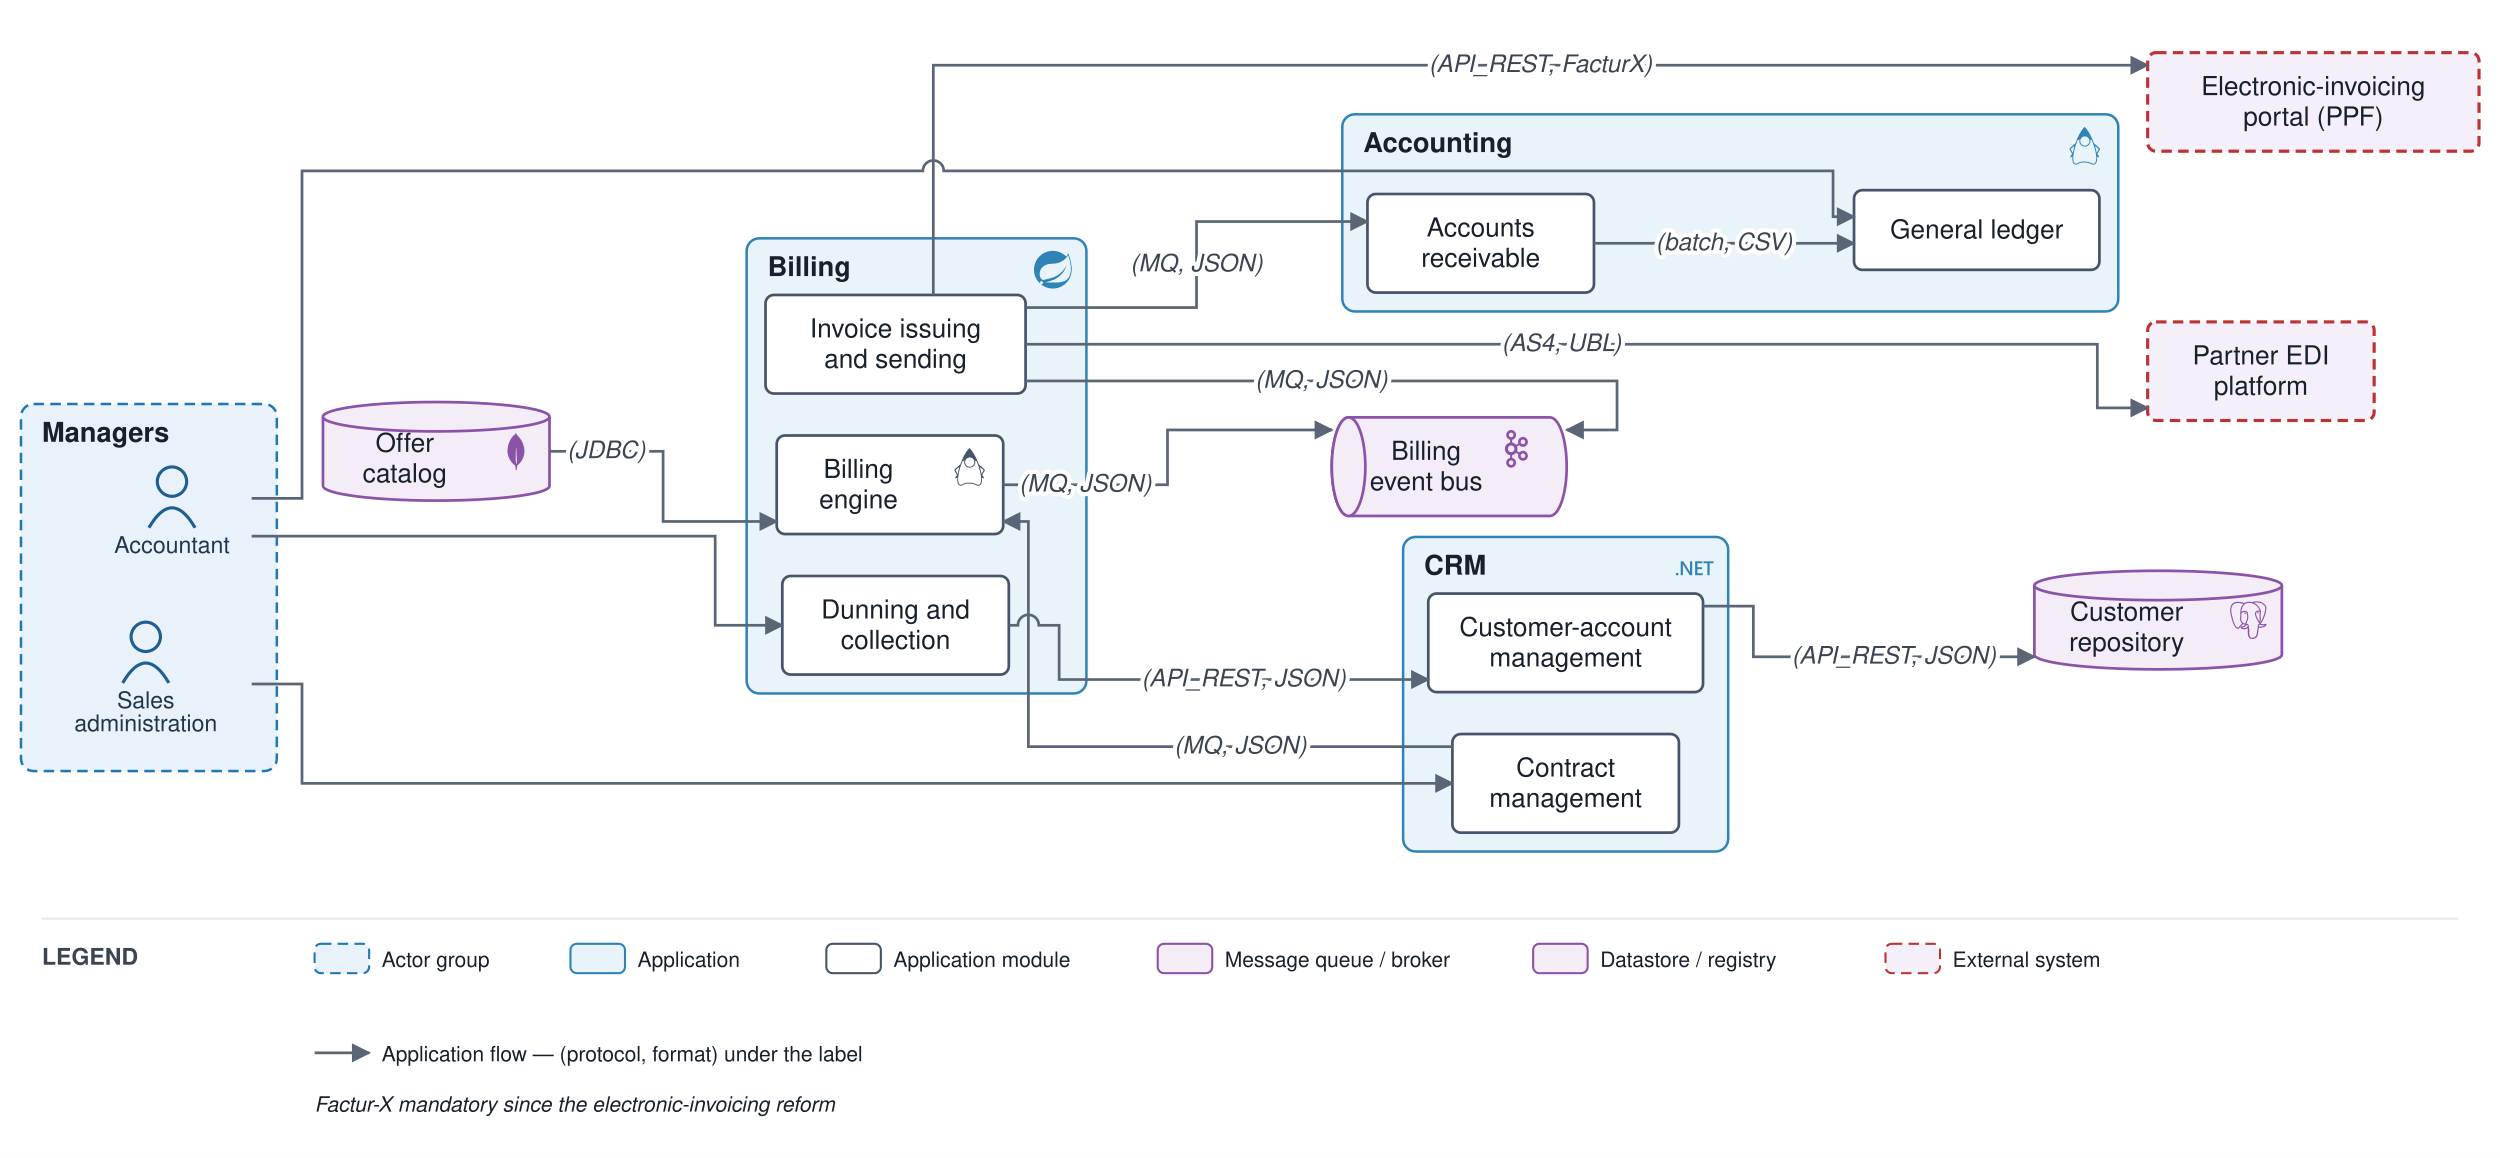
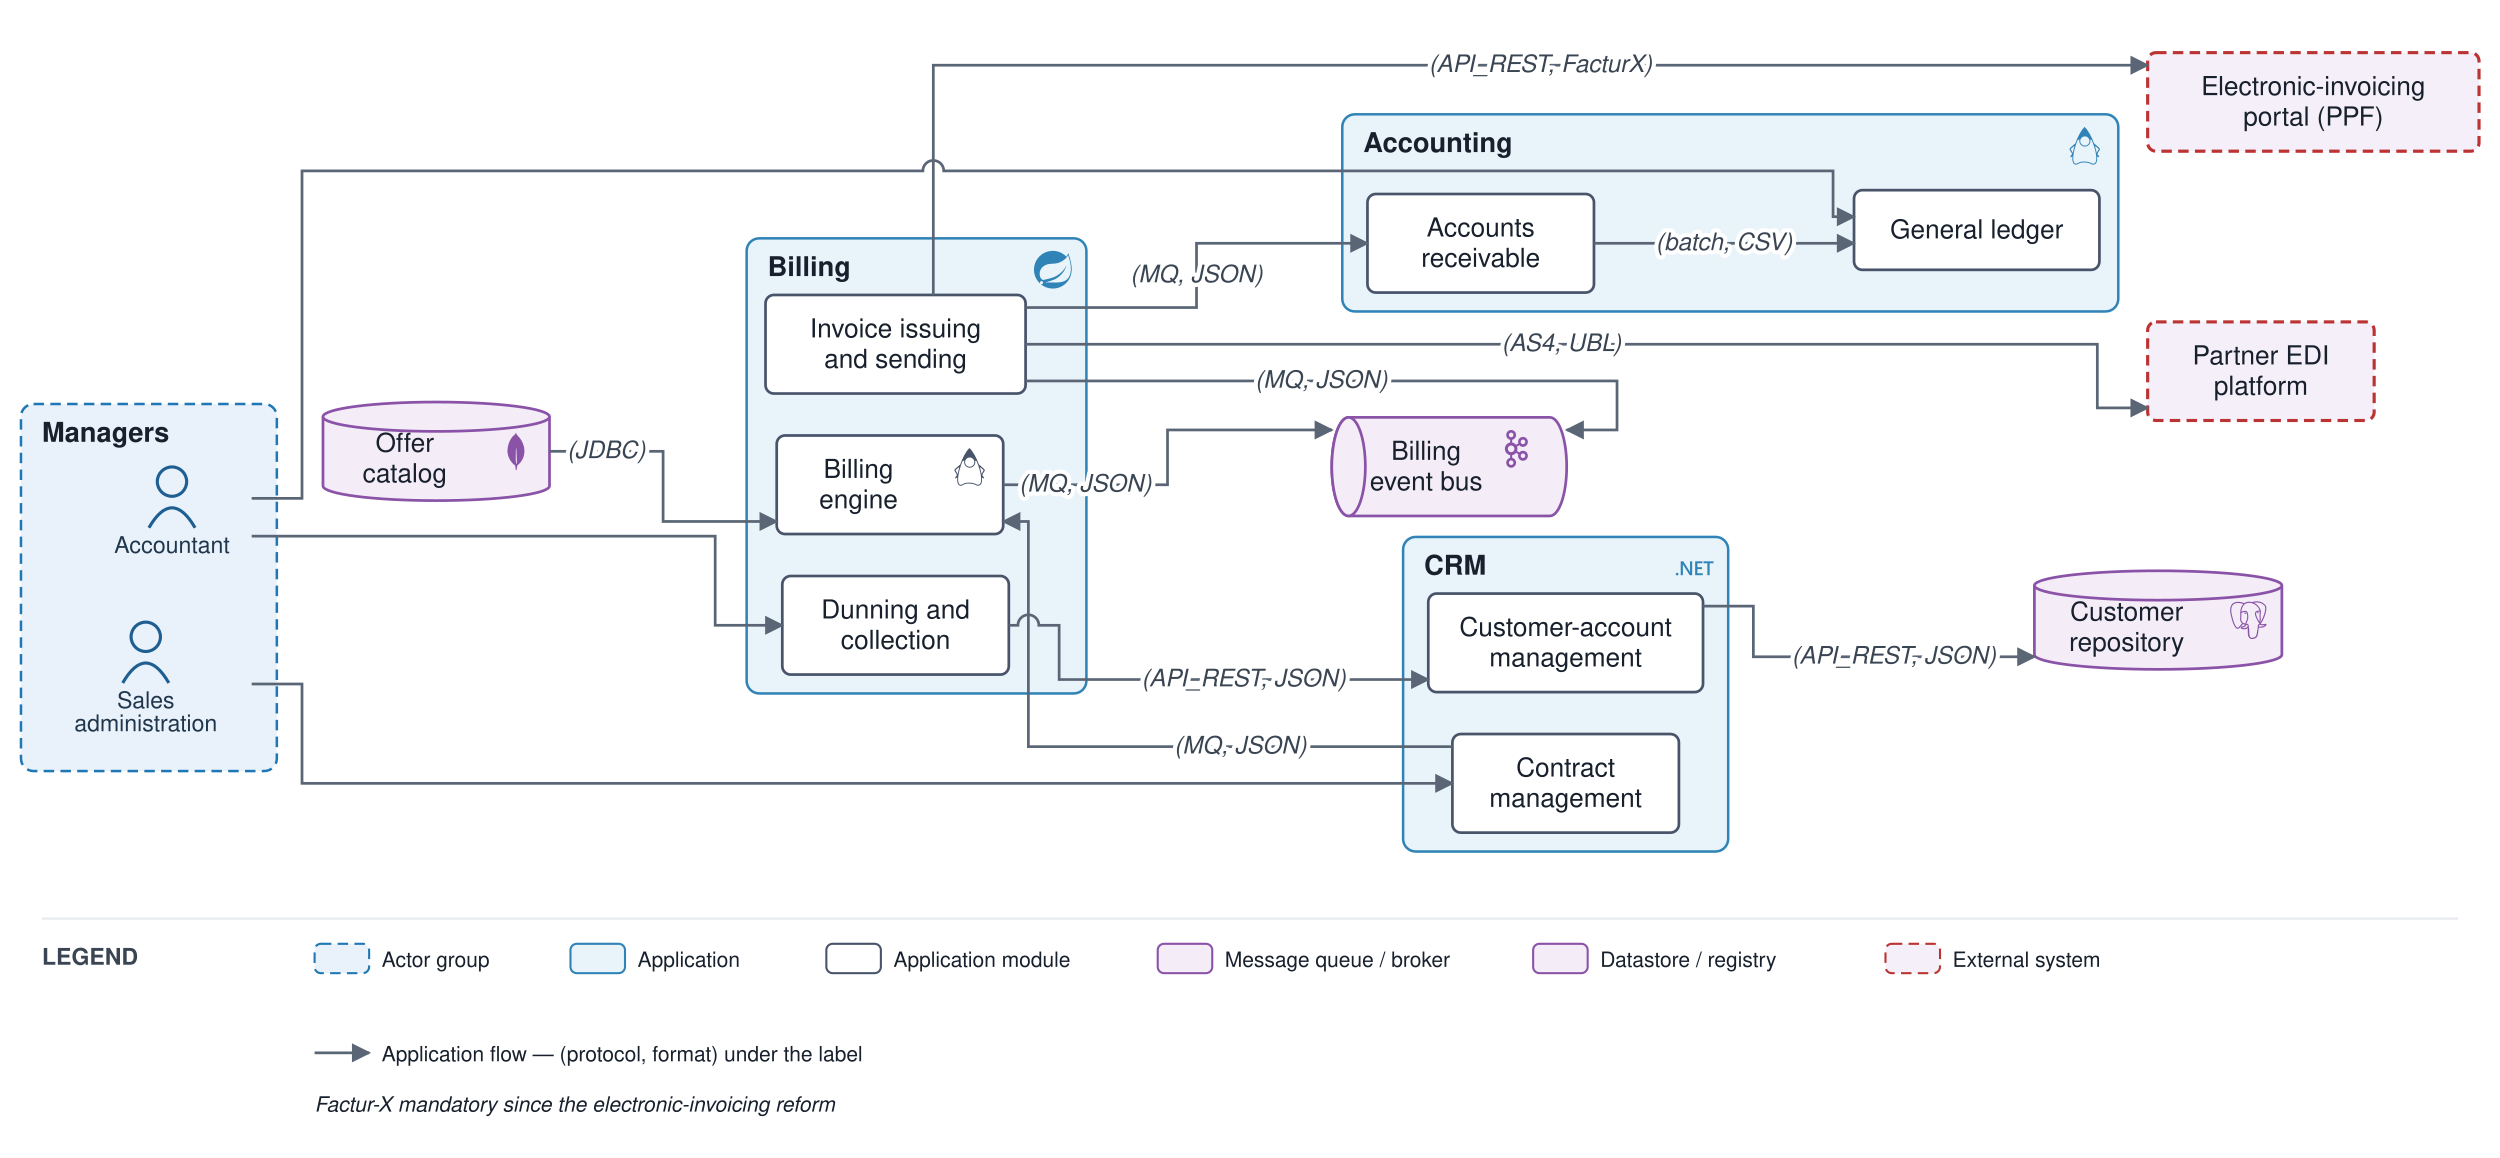
<svg xmlns="http://www.w3.org/2000/svg" viewBox="0 0 1192 552" font-family="Helvetica,Arial,sans-serif">
  <defs>
    <marker id="arr" viewBox="0 0 10 10" refX="9" refY="5" markerWidth="7" markerHeight="7" orient="auto-start-reverse">
      <path d="M0,0 L10,5 L0,10 z" fill="#5a6675" />
    </marker>
  </defs>
  <rect width="1192" height="552" fill="#ffffff" />
  <rect x="10" y="192.635" width="122" height="175" rx="6" fill="#e9f2fb" stroke="#1f77b4" stroke-width="1.2" stroke-dasharray="5 3" />
  <text x="20" y="210.635" font-size="13" font-weight="bold" fill="#17202c">Managers</text>
  <rect x="669" y="256" width="155" height="150" rx="6" fill="#e9f3fa" stroke="#2f83b6" stroke-width="1.2" />
  <text x="679" y="274" font-size="13" font-weight="bold" fill="#17202c">CRM</text>
  <g transform="translate(799 262) scale(0.75)" fill="#2f83b6">
    <path d="M24 8.77h-2.468v7.565h-1.425V8.77h-2.462V7.53H24zm-6.852 7.565h-4.821V7.53h4.63v1.24h-3.205v2.494h2.953v1.234h-2.953v2.604h3.396zm-6.708 0H8.882L4.78 9.863a2.896 2.896 0 0 1-.258-.51h-.036c.032.189.048.592.048 1.21v5.772H3.157V7.53h1.659l3.965 6.32c.167.261.275.442.323.54h.024c-.04-.233-.06-.629-.06-1.185V7.529h1.372zm-8.703-.693a.868.829 0 0 1-.869.829.868.829 0 0 1-.868-.83.868.829 0 0 1 .868-.828.868.829 0 0 1 .869.829Z" />
  </g>
  <rect x="356" y="113.636" width="162" height="217" rx="6" fill="#e9f3fa" stroke="#2f83b6" stroke-width="1.2" />
  <text x="366" y="131.636" font-size="13" font-weight="bold" fill="#17202c">Billing</text>
  <g transform="translate(493 119.6) scale(0.75)" fill="#2f83b6">
    <path d="M21.854 1.416a10.45 10.45 0 0 1-1.284 2.247A11.967 11.967 0 1 0 3.852 20.776l.445.395a11.954 11.954 0 0 0 19.632-8.297c.346-3.013-.568-6.865-2.074-11.458zM5.58 20.875a1.017 1.017 0 1 1-.148-1.432 1.04 1.04 0 0 1 .148 1.432zm16.199-3.581c-2.938 3.926-9.26 2.593-13.285 2.79 0 0-.716.049-1.432.148 0 0 .272-.123.617-.247 2.84-.988 4.173-1.185 5.902-2.074 3.235-1.655 6.47-5.284 7.112-9.038-1.235 3.605-4.988 6.717-8.396 7.976-2.346.864-6.569 1.704-6.569 1.704l-.173-.099c-2.865-1.408-2.963-7.63 2.272-9.631 2.297-.889 4.47-.395 6.964-.988 2.642-.617 5.704-2.593 6.939-5.186 1.383 4.173 3.062 10.643.049 14.643z" />
  </g>
  <rect x="640" y="54.5" width="370" height="94" rx="6" fill="#e9f3fa" stroke="#2f83b6" stroke-width="1.2" />
  <text x="650" y="72.5" font-size="13" font-weight="bold" fill="#17202c">Accounting</text>
  <g transform="translate(985 60.5) scale(0.75)" fill="#2f83b6">
    <path d="M11.915 0 11.7.215C9.515 2.4 7.47 6.39 6.046 10.483c-1.064 1.024-3.633 2.81-3.711 3.551-.093.87 1.746 2.611 1.55 3.235-.198.625-1.304 1.408-1.014 1.939.1.188.823.011 1.277-.491a13.389 13.389 0 0 0-.017 2.14c.076.906.27 1.668.643 2.232.372.563.956.911 1.667.911.397 0 .727-.114 1.024-.264.298-.149.571-.33.91-.5.68-.34 1.634-.666 3.53-.604 1.903.062 2.872.39 3.559.704.687.314 1.15.664 1.925.664.767 0 1.395-.336 1.807-.9.412-.563.631-1.33.72-2.24.06-.623.055-1.32 0-2.066.454.45 1.117.604 1.213.424.29-.53-.816-1.314-1.013-1.937-.198-.624 1.642-2.366 1.549-3.236-.08-.748-2.707-2.568-3.748-3.586C16.428 6.374 14.308 2.394 12.13.215zm.175 6.038a2.95 2.95 0 0 1 2.943 2.942 2.95 2.95 0 0 1-2.943 2.943A2.95 2.95 0 0 1 9.148 8.98a2.95 2.95 0 0 1 2.942-2.942zM8.685 7.983a3.515 3.515 0 0 0-.145.997c0 1.951 1.6 3.55 3.55 3.55 1.95 0 3.55-1.598 3.55-3.55 0-.329-.046-.648-.132-.951.334.095.64.208.915.336a42.699 42.699 0 0 1 2.042 5.829c.678 2.545 1.01 4.92.846 6.607-.082.844-.29 1.51-.606 1.94-.315.431-.713.651-1.315.651-.593 0-.932-.27-1.673-.61-.741-.338-1.825-.694-3.792-.758-1.974-.064-3.073.293-3.821.669-.375.188-.659.373-.911.5s-.466.2-.752.2c-.53 0-.876-.209-1.16-.64-.285-.43-.474-1.101-.545-1.948-.141-1.693.176-4.069.823-6.614a43.155 43.155 0 0 1 1.934-5.783c.348-.167.749-.31 1.192-.425zm-3.382 4.362a.216.216 0 0 1 .13.031c-.166.56-.323 1.116-.463 1.665a33.849 33.849 0 0 0-.547 2.555 3.9 3.9 0 0 0-.2-.39c-.58-1.012-.914-1.642-1.16-2.08.315-.24 1.679-1.755 2.24-1.781zm13.394.01c.562.027 1.926 1.543 2.24 1.783-.246.438-.58 1.068-1.16 2.08a4.428 4.428 0 0 0-.163.309 32.354 32.354 0 0 0-.562-2.49 40.579 40.579 0 0 0-.482-1.652.216.216 0 0 1 .127-.03z" />
  </g>
  <circle cx="82" cy="229.635" r="7" fill="none" stroke="#1f5e91" stroke-width="1.5" />
  <path d="M 71 251.635 q 11 -19 22 0" fill="none" stroke="#1f5e91" stroke-width="1.5" />
  <text x="82" y="263.635" font-size="11" text-anchor="middle" fill="#20364c">Accountant</text>
  <circle cx="69.5" cy="303.635" r="7" fill="none" stroke="#1f5e91" stroke-width="1.5" />
  <path d="M 58.5 325.635 q 11 -19 22 0" fill="none" stroke="#1f5e91" stroke-width="1.5" />
  <text x="69.5" y="337.635" font-size="11" text-anchor="middle" fill="#20364c">Sales</text>
  <text x="69.5" y="348.635" font-size="11" text-anchor="middle" fill="#20364c">administration</text>
  <rect x="681" y="283" width="131" height="47" rx="4" fill="#ffffff" stroke="#48546a" stroke-width="1.3" />
  <text x="746.5" y="303.25" font-size="12.5" text-anchor="middle" fill="#17202c">Customer-account</text>
  <text x="746.5" y="317.75" font-size="12.5" text-anchor="middle" fill="#17202c">management</text>
  <rect x="692.5" y="350" width="108" height="47" rx="4" fill="#ffffff" stroke="#48546a" stroke-width="1.3" />
  <text x="746.5" y="370.25" font-size="12.5" text-anchor="middle" fill="#17202c">Contract</text>
  <text x="746.5" y="384.75" font-size="12.5" text-anchor="middle" fill="#17202c">management</text>
  <rect x="370.333" y="207.636" width="108" height="47" rx="4" fill="#ffffff" stroke="#48546a" stroke-width="1.3" />
  <g transform="translate(453.3 213.6) scale(0.75)" fill="#48546a">
    <path d="M11.915 0 11.7.215C9.515 2.4 7.47 6.39 6.046 10.483c-1.064 1.024-3.633 2.81-3.711 3.551-.093.87 1.746 2.611 1.55 3.235-.198.625-1.304 1.408-1.014 1.939.1.188.823.011 1.277-.491a13.389 13.389 0 0 0-.017 2.14c.076.906.27 1.668.643 2.232.372.563.956.911 1.667.911.397 0 .727-.114 1.024-.264.298-.149.571-.33.91-.5.68-.34 1.634-.666 3.53-.604 1.903.062 2.872.39 3.559.704.687.314 1.15.664 1.925.664.767 0 1.395-.336 1.807-.9.412-.563.631-1.33.72-2.24.06-.623.055-1.32 0-2.066.454.45 1.117.604 1.213.424.29-.53-.816-1.314-1.013-1.937-.198-.624 1.642-2.366 1.549-3.236-.08-.748-2.707-2.568-3.748-3.586C16.428 6.374 14.308 2.394 12.13.215zm.175 6.038a2.95 2.95 0 0 1 2.943 2.942 2.95 2.95 0 0 1-2.943 2.943A2.95 2.95 0 0 1 9.148 8.98a2.95 2.95 0 0 1 2.942-2.942zM8.685 7.983a3.515 3.515 0 0 0-.145.997c0 1.951 1.6 3.55 3.55 3.55 1.95 0 3.55-1.598 3.55-3.55 0-.329-.046-.648-.132-.951.334.095.64.208.915.336a42.699 42.699 0 0 1 2.042 5.829c.678 2.545 1.01 4.92.846 6.607-.082.844-.29 1.51-.606 1.94-.315.431-.713.651-1.315.651-.593 0-.932-.27-1.673-.61-.741-.338-1.825-.694-3.792-.758-1.974-.064-3.073.293-3.821.669-.375.188-.659.373-.911.5s-.466.2-.752.2c-.53 0-.876-.209-1.16-.64-.285-.43-.474-1.101-.545-1.948-.141-1.693.176-4.069.823-6.614a43.155 43.155 0 0 1 1.934-5.783c.348-.167.749-.31 1.192-.425zm-3.382 4.362a.216.216 0 0 1 .13.031c-.166.56-.323 1.116-.463 1.665a33.849 33.849 0 0 0-.547 2.555 3.9 3.9 0 0 0-.2-.39c-.58-1.012-.914-1.642-1.16-2.08.315-.24 1.679-1.755 2.24-1.781zm13.394.01c.562.027 1.926 1.543 2.24 1.783-.246.438-.58 1.068-1.16 2.08a4.428 4.428 0 0 0-.163.309 32.354 32.354 0 0 0-.562-2.49 40.579 40.579 0 0 0-.482-1.652.216.216 0 0 1 .127-.03z" />
  </g>
  <text x="409.333" y="227.886" font-size="12.5" text-anchor="middle" fill="#17202c">Billing</text>
  <text x="409.333" y="242.386" font-size="12.5" text-anchor="middle" fill="#17202c">engine</text>
  <rect x="365" y="140.636" width="124" height="47" rx="4" fill="#ffffff" stroke="#48546a" stroke-width="1.3" />
  <text x="427" y="160.886" font-size="12.5" text-anchor="middle" fill="#17202c">Invoice issuing</text>
  <text x="427" y="175.386" font-size="12.5" text-anchor="middle" fill="#17202c">and sending</text>
  <rect x="373" y="274.636" width="108" height="47" rx="4" fill="#ffffff" stroke="#48546a" stroke-width="1.3" />
  <text x="427" y="294.886" font-size="12.5" text-anchor="middle" fill="#17202c">Dunning and</text>
  <text x="427" y="309.386" font-size="12.5" text-anchor="middle" fill="#17202c">collection</text>
  <rect x="884" y="90.667" width="117" height="38" rx="4" fill="#ffffff" stroke="#48546a" stroke-width="1.3" />
  <text x="942.5" y="113.667" font-size="12.5" text-anchor="middle" fill="#17202c">General ledger</text>
  <rect x="652" y="92.5" width="108" height="47" rx="4" fill="#ffffff" stroke="#48546a" stroke-width="1.3" />
  <text x="706" y="112.75" font-size="12.5" text-anchor="middle" fill="#17202c">Accounts</text>
  <text x="706" y="127.25" font-size="12.5" text-anchor="middle" fill="#17202c">receivable</text>
  <path d="M 643 199 h 96 a 8 23.5 0 0 1 0 47 h -96 a 8 23.5 0 0 1 0 -47" fill="#f4edf8" stroke="#8a53a8" stroke-width="1.3" />
  <ellipse cx="643" cy="222.5" rx="8" ry="23.5" fill="#f4edf8" stroke="#8a53a8" stroke-width="1.3" />
  <g transform="translate(714 205) scale(0.75)" fill="#8a53a8">
    <path d="M9.71 2.136a1.43 1.43 0 0 0-2.047 0h-.007a1.48 1.48 0 0 0-.421 1.042c0 .41.161.777.422 1.039l.007.007c.257.264.616.426 1.019.426.404 0 .766-.162 1.027-.426l.003-.007c.261-.262.421-.629.421-1.039 0-.408-.159-.777-.421-1.042H9.71zM8.683 22.295c.404 0 .766-.167 1.027-.429l.003-.008c.261-.261.421-.631.421-1.036 0-.41-.159-.778-.421-1.044H9.71a1.42 1.42 0 0 0-1.027-.432 1.4 1.4 0 0 0-1.02.432h-.007c-.26.266-.422.634-.422 1.044 0 .406.161.775.422 1.036l.007.008c.258.262.617.429 1.02.429zm7.89-4.462c.359-.096.683-.33.882-.684l.027-.052a1.47 1.47 0 0 0 .114-1.067 1.454 1.454 0 0 0-.675-.896l-.021-.014a1.425 1.425 0 0 0-1.078-.132c-.36.091-.684.335-.881.686-.2.349-.241.75-.146 1.119.099.363.33.691.675.896h.002c.346.203.737.239 1.101.144zm-6.405-7.342a2.083 2.083 0 0 0-1.485-.627c-.58 0-1.103.242-1.482.627-.378.385-.612.916-.612 1.507s.233 1.124.612 1.514a2.08 2.08 0 0 0 2.967 0c.379-.39.612-.923.612-1.514s-.233-1.122-.612-1.507zm-.835-2.51c.843.141 1.6.552 2.178 1.144h.004c.092.093.182.196.265.299l1.446-.851a3.176 3.176 0 0 1-.047-1.808 3.149 3.149 0 0 1 1.456-1.926l.025-.016a3.062 3.062 0 0 1 2.345-.306c.77.21 1.465.721 1.898 1.482v.002c.431.757.518 1.626.313 2.408a3.145 3.145 0 0 1-1.456 1.928l-.198.118h-.02a3.095 3.095 0 0 1-2.154.201 3.127 3.127 0 0 1-1.514-.944l-1.444.848a4.162 4.162 0 0 1 0 2.879l1.444.846c.413-.47.939-.789 1.514-.944a3.041 3.041 0 0 1 2.371.319l.048.023v.002a3.17 3.17 0 0 1 1.408 1.906 3.215 3.215 0 0 1-.313 2.405l-.026.053-.003-.005a3.147 3.147 0 0 1-1.867 1.436 3.096 3.096 0 0 1-2.371-.318v-.006a3.156 3.156 0 0 1-1.456-1.927 3.175 3.175 0 0 1 .047-1.805l-1.446-.848a3.905 3.905 0 0 1-.265.294l-.004.005a3.938 3.938 0 0 1-2.178 1.138v1.699a3.09 3.09 0 0 1 1.56.862l.002.004c.565.572.914 1.368.914 2.243 0 .873-.35 1.664-.914 2.239l-.002.009a3.1 3.1 0 0 1-2.21.931 3.1 3.1 0 0 1-2.206-.93h-.002v-.009a3.186 3.186 0 0 1-.916-2.239c0-.875.35-1.672.916-2.243v-.004h.002a3.1 3.1 0 0 1 1.558-.862v-1.699a3.926 3.926 0 0 1-2.176-1.138l-.006-.005a4.098 4.098 0 0 1-1.173-2.874c0-1.122.452-2.136 1.173-2.872h.006a3.947 3.947 0 0 1 2.176-1.144V6.289a3.137 3.137 0 0 1-1.558-.864h-.002v-.004a3.192 3.192 0 0 1-.916-2.243c0-.871.35-1.669.916-2.243l.002-.002A3.084 3.084 0 0 1 8.683 0c.861 0 1.641.355 2.21.932v.002h.002c.565.574.914 1.372.914 2.243 0 .876-.35 1.667-.914 2.243l-.002.005a3.142 3.142 0 0 1-1.56.864v1.692zm8.121-1.129l-.012-.019a1.452 1.452 0 0 0-.87-.668 1.43 1.43 0 0 0-1.103.146h.002c-.347.2-.58.529-.677.896-.095.365-.054.768.146 1.119l.007.009c.2.347.519.579.874.673.357.103.755.059 1.098-.144l.019-.009a1.47 1.47 0 0 0 .657-.885 1.493 1.493 0 0 0-.141-1.118" />
  </g>
  <text x="680" y="219.25" font-size="12.5" text-anchor="middle" fill="#17202c">Billing</text>
  <text x="680" y="233.75" font-size="12.5" text-anchor="middle" fill="#17202c">event bus</text>
  <path d="M 970 279.154 v 33 a 59 7 0 0 0 118 0 v -33" fill="#f4edf8" stroke="#8a53a8" stroke-width="1.3" />
  <ellipse cx="1029" cy="279.154" rx="59" ry="7" fill="#f4edf8" stroke="#8a53a8" stroke-width="1.3" />
  <g transform="translate(1063 286.7) scale(0.75)" fill="#8a53a8">
    <path d="M23.559 14.723a.527.527 0 0 0-.056-.119c-.139-.263-.477-.342-1.007-.232-1.653.341-2.293.131-2.526-.019 1.342-2.048 2.445-4.522 3.041-6.83.271-1.051.798-3.524.122-4.732a1.564 1.564 0 0 0-.151-.235C21.693.909 19.801.025 17.51.001c-1.495-.016-2.771.346-3.116.479a9.449 9.449 0 0 0-.516-.082 8.044 8.044 0 0 0-1.311-.128c-1.182-.018-2.204.264-3.05.841-.857-.321-4.789-1.645-7.222.079C.936 2.153.309 3.873.43 6.304c.041.818.507 3.334 1.242 5.744.46 1.506.939 2.702 1.433 3.582.553.994 1.126 1.593 1.714 1.79.447.149 1.133.144 1.858-.728.801-.964 1.59-1.826 1.945-2.207.435.235.906.362 1.39.377a.057.057 0 0 0 0.0.004 11.031 11.031 0 0 0-.247.305c-.339.43-.409.52-1.5.744-.31.064-1.134.234-1.146.811-.003.122.033.231.092.327.227.423.922.61 1.015.633 1.335.334 2.504.092 3.371-.679-.017 2.231.077 4.417.345 5.087.221.553.762 1.905 2.469 1.904.251 0 .526-.029.83-.094 1.782-.382 2.556-1.17 2.855-2.906.15-.871.402-2.875.539-4.101.017-.07.036-.121.057-.136.001-.001.07-.047.427.031a.367.367 0 0 0 .044.007l.254.022.015.001c.847.038 1.911-.143 2.531-.431.644-.299 1.806-1.032 1.595-1.67zM2.371 11.877c-.744-2.436-1.178-4.885-1.212-5.572-.109-2.171.417-3.683 1.562-4.493 1.837-1.299 4.84-.541 6.108-.13-.003.003-.007.006-.01.009-2.024 2.044-1.976 5.536-1.971 5.75-0.0.082.007.199.016.359.035.587.1 1.68-.073 2.918-.161 1.15.194 2.276.973 3.089.081.084.165.163.252.237-.347.371-1.1 1.193-1.903 2.158-.568.682-.96.552-1.089.509-.392-.131-.813-.587-1.238-1.322-.48-.839-.964-2.032-1.415-3.513zm6.007 5.087c-.171-.043-.327-.113-.432-.177.089-.039.237-.09.483-.141 1.283-.264 1.482-.451 1.914-1.0.099-.126.212-.269.367-.443a.355.355 0 0 0 .074-.13c.171-.151.272-.11.437-.042.156.065.308.26.369.475.029.102.062.294-.045.444-.904 1.266-2.222 1.249-3.168 1.013zm2.094-3.988-.052.141c-.133.357-.257.688-.333 1.003-.667-.002-1.317-.287-1.81-.802-.628-.655-.913-1.566-.782-2.5.183-1.308.115-2.447.079-3.059-.005-.086-.009-.161-.012-.22.296-.262 1.666-.996 2.643-.772.446.102.718.406.831.928.585 2.704.077 3.831-.33 4.736-.084.187-.163.363-.231.545zm7.364 4.572c-.017.177-.036.376-.062.596l-.146.438a.355.355 0 0 0-.018.108c-.006.475-.054.649-.115.869-.063.229-.135.489-.179 1.058-.11 1.414-.878 2.227-2.417 2.557-1.516.325-1.784-.497-2.021-1.222a6.582 6.582 0 0 0-.077-.227c-.215-.586-.191-1.412-.157-2.555.017-.561-.025-1.901-.33-2.646.004-.293.011-.591.019-.892a.353.353 0 0 0-.015-.113 1.493 1.493 0 0 0-.044-.208c-.123-.428-.421-.787-.78-.935-.142-.059-.404-.167-.718-.087.067-.276.183-.588.309-.925l.053-.142c.059-.16.134-.326.213-.501.426-.948 1.011-2.245.377-5.177-.237-1.098-1.03-1.634-2.232-1.51-.721.075-1.38.365-1.709.532a5.672 5.672 0 0 0-.196.104c.092-1.106.439-3.174 1.736-4.482a4.031 4.031 0 0 1 .303-.276.353.353 0 0 0 .145-.064c.752-.571 1.694-.851 2.802-.833.409.007.802.034 1.174.081 1.939.354 3.244 1.447 4.036 2.383.814.962 1.255 1.931 1.431 2.454-1.323-.135-2.223.127-2.68.779-.993 1.419.543 4.173 1.281 5.496.135.243.252.452.289.541.24.583.551.971.779 1.255.07.087.137.171.189.245-.401.116-1.121.383-1.055 1.717-.012.156-.042.447-.083.815-.046.208-.07.46-.099.766zm.89-1.621c-.041-.832.269-.918.597-1.01a2.857 2.857 0 0 0 .135-.041 1.202 1.202 0 0 0 .134.103c.57.377 1.582.421 3.007.134-.202.177-.519.399-.953.601-.41.19-1.096.333-1.747.364-.72.034-1.086-.081-1.172-.151zm.57-9.271c-.006.351-.054.669-.105 1.002-.055.358-.112.727-.126 1.176-.014.437.04.891.093 1.33.107.887.216 1.8-.207 2.701a3.527 3.527 0 0 1-.188-.386c-.053-.128-.167-.333-.325-.616-.616-1.104-2.057-3.69-1.319-4.745.38-.543 1.341-.566 2.178-.463zm.228 7.014a12.376 12.376 0 0 0-.085-.107l-.035-.044c.726-1.2.584-2.386.458-3.438-.052-.432-.101-.84-.088-1.223.013-.406.067-.754.118-1.091.064-.415.129-.844.111-1.351.013-.053.019-.116.012-.19-.046-.485-.6-1.938-1.729-3.253-.608-.707-1.49-1.497-2.689-2.039.525-.107 1.233-.203 2.024-.186 2.051.046 3.675.814 4.824 2.282a.908.908 0 0 1 .067.1c.723 1.356-.276 6.275-2.987 10.54zm-8.817-6.116c-.025.179-.309.422-.621.422a.582.582 0 0 1-.081-.006c-.187-.026-.377-.144-.506-.316-.046-.06-.12-.178-.105-.284.005-.04.026-.099.092-.149.118-.089.352-.123.61-.087.316.044.643.194.611.419zm7.931-.411c.011.079-.049.201-.153.31-.068.072-.212.196-.408.223a.546.546 0 0 1-.075.005c-.293 0-.541-.234-.561-.372-.024-.176.264-.311.561-.352.297-.041.611.009.636.185z" />
  </g>
  <text x="1014" y="295.904" font-size="12.5" text-anchor="middle" fill="#17202c">Customer</text>
  <text x="1014" y="310.404" font-size="12.5" text-anchor="middle" fill="#17202c">repository</text>
  <path d="M 154 198.69 v 33 a 54 7 0 0 0 108 0 v -33" fill="#f4edf8" stroke="#8a53a8" stroke-width="1.3" />
  <ellipse cx="208" cy="198.69" rx="54" ry="7" fill="#f4edf8" stroke="#8a53a8" stroke-width="1.3" />
  <g transform="translate(237 206.2) scale(0.75)" fill="#8a53a8">
    <path d="M17.193 9.555c-1.264-5.58-4.252-7.414-4.573-8.115-.28-.394-.53-.954-.735-1.44-.036.495-.055.685-.523 1.184-.723.566-4.438 3.682-4.74 10.02-.282 5.912 4.27 9.435 4.888 9.884l.07.05A73.49 73.49 0 0111.91 24h.481c.114-1.032.284-2.056.51-3.07.417-.296.604-.463.85-.693a11.342 11.342 0 003.639-8.464c.01-.814-.103-1.662-.197-2.218zm-5.336 8.195s0-8.291.275-8.29c.213 0 .49 10.695.49 10.695-.381-.045-.765-1.76-.765-2.405z" />
  </g>
  <text x="193" y="215.44" font-size="12.5" text-anchor="middle" fill="#17202c">Offer</text>
  <text x="193" y="229.94" font-size="12.5" text-anchor="middle" fill="#17202c">catalog</text>
  <rect x="1024" y="153.485" width="108" height="47" rx="4" fill="#f4eff8" stroke="#b33" stroke-width="1.5" stroke-dasharray="5 3" />
  <text x="1078" y="173.735" font-size="12.5" text-anchor="middle" fill="#17202c">Partner EDI</text>
  <text x="1078" y="188.235" font-size="12.5" text-anchor="middle" fill="#17202c">platform</text>
  <rect x="1024" y="25.092" width="158" height="47" rx="4" fill="#f4eff8" stroke="#b33" stroke-width="1.5" stroke-dasharray="5 3" />
  <text x="1103" y="45.342" font-size="12.5" text-anchor="middle" fill="#17202c">Electronic-invoicing</text>
  <text x="1103" y="59.842" font-size="12.5" text-anchor="middle" fill="#17202c">portal (PPF)</text>
  <path d="M 120 326.135 L 144 326.135 L 144 373.5 L 692.5 373.5" fill="none" stroke="#5a6675" stroke-width="1.3" marker-end="url(#arr)" />
  <path d="M 812 289 L 836 289 L 836 313.154 L 970 313.154" fill="none" stroke="#5a6675" stroke-width="1.3" marker-end="url(#arr)" />
  <path d="M 692.5 356 L 490.333 356 L 490.333 248.636 L 478.333 248.636" fill="none" stroke="#5a6675" stroke-width="1.3" marker-end="url(#arr)" />
  <path d="M 262 215.19 L 316.167 215.19 L 316.167 248.636 L 370.333 248.636" fill="none" stroke="#5a6675" stroke-width="1.3" marker-end="url(#arr)" />
  <path d="M 478.333 231.136 L 556.667 231.136 L 556.667 205 L 635 205" fill="none" stroke="#5a6675" stroke-width="1.3" marker-end="url(#arr)" />
  <path d="M 489 181.636 L 771 181.636 L 771 205 L 747 205" fill="none" stroke="#5a6675" stroke-width="1.3" marker-end="url(#arr)" />
  <path d="M 489 164.136 L 1000 164.136 L 1000 194.485 L 1024 194.485" fill="none" stroke="#5a6675" stroke-width="1.3" marker-end="url(#arr)" />
  <path d="M 445 140.636 L 445 31.092 L 1024 31.092" fill="none" stroke="#5a6675" stroke-width="1.3" marker-end="url(#arr)" />
-   <path d="M 489 146.636 L 570.5 146.636 L 570.5 105.636 L 652 105.636" fill="none" stroke="#5a6675" stroke-width="1.3" marker-end="url(#arr)" />
+   <path d="M 489 146.636 L 570.5 146.636 L 570.5 116 L 652 116" fill="none" stroke="#5a6675" stroke-width="1.3" marker-end="url(#arr)" />
  <path d="M 481 298.136 L 485.333 298.136 A 5 5 0 0 1 495.333 298.136 L 505 298.136 L 505 324 L 681 324" fill="none" stroke="#5a6675" stroke-width="1.3" marker-end="url(#arr)" />
  <path d="M 760 116 L 884 116" fill="none" stroke="#5a6675" stroke-width="1.3" marker-end="url(#arr)" />
  <path d="M 120 237.635 L 144 237.635 L 144 81.5 L 440 81.5 A 5 5 0 0 1 450 81.5 L 874 81.5 L 874 103.333 L 884 103.333" fill="none" stroke="#5a6675" stroke-width="1.3" marker-end="url(#arr)" />
  <path d="M 120 255.635 L 341 255.635 L 341 298.136 L 373 298.136" fill="none" stroke="#5a6675" stroke-width="1.3" marker-end="url(#arr)" />
  <text x="903" y="316.404" font-size="11.5" text-anchor="middle" fill="#3a4553" font-style="italic" stroke="#ffffff" stroke-width="4" paint-order="stroke" stroke-linejoin="round">(API_REST, JSON)</text>
  <text x="591.417" y="359.25" font-size="11.5" text-anchor="middle" fill="#3a4553" font-style="italic" stroke="#ffffff" stroke-width="4" paint-order="stroke" stroke-linejoin="round">(MQ, JSON)</text>
  <text x="289.083" y="218.44" font-size="11.5" text-anchor="middle" fill="#3a4553" font-style="italic" stroke="#ffffff" stroke-width="4" paint-order="stroke" stroke-linejoin="round">(JDBC)</text>
  <text x="517.5" y="234.386" font-size="11.5" text-anchor="middle" fill="#3a4553" font-style="italic" stroke="#ffffff" stroke-width="4" paint-order="stroke" stroke-linejoin="round">(MQ, JSON)</text>
  <text x="630" y="184.886" font-size="11.5" text-anchor="middle" fill="#3a4553" font-style="italic" stroke="#ffffff" stroke-width="4" paint-order="stroke" stroke-linejoin="round">(MQ, JSON)</text>
  <text x="744.5" y="167.386" font-size="11.5" text-anchor="middle" fill="#3a4553" font-style="italic" stroke="#ffffff" stroke-width="4" paint-order="stroke" stroke-linejoin="round">(AS4, UBL)</text>
  <text x="734.5" y="34.342" font-size="11.5" text-anchor="middle" fill="#3a4553" font-style="italic" stroke="#ffffff" stroke-width="4" paint-order="stroke" stroke-linejoin="round">(API_REST, FacturX)</text>
-   <text x="570.5" y="129.386" font-size="11.5" text-anchor="middle" fill="#3a4553" font-style="italic" stroke="#ffffff" stroke-width="4" paint-order="stroke" stroke-linejoin="round">(MQ, JSON)</text>
+   <text x="570.5" y="134.568" font-size="11.5" text-anchor="middle" fill="#3a4553" font-style="italic" stroke="#ffffff" stroke-width="4" paint-order="stroke" stroke-linejoin="round">(MQ, JSON)</text>
  <text x="593" y="327.25" font-size="11.5" text-anchor="middle" fill="#3a4553" font-style="italic" stroke="#ffffff" stroke-width="4" paint-order="stroke" stroke-linejoin="round">(API_REST, JSON)</text>
  <text x="822" y="119.25" font-size="11.5" text-anchor="middle" fill="#3a4553" font-style="italic" stroke="#ffffff" stroke-width="4" paint-order="stroke" stroke-linejoin="round">(batch, CSV)</text>
  <line x1="20" y1="438" x2="1172" y2="438" stroke="#e6e9ee" stroke-width="1" />
  <text x="20" y="460" font-size="11" font-weight="bold" fill="#3a4553">LEGEND</text>
  <rect x="150" y="450" width="26" height="14" rx="3" fill="#e9f2fb" stroke="#1f77b4" stroke-dasharray="5 3" />
  <text x="182" y="461" font-size="10" fill="#17202c">Actor group</text>
  <rect x="272" y="450" width="26" height="14" rx="3" fill="#e9f3fa" stroke="#2f83b6" />
  <text x="304" y="461" font-size="10" fill="#17202c">Application</text>
  <rect x="394" y="450" width="26" height="14" rx="3" fill="#ffffff" stroke="#48546a" />
  <text x="426" y="461" font-size="10" fill="#17202c">Application module</text>
  <rect x="552" y="450" width="26" height="14" rx="3" fill="#f4edf8" stroke="#8a53a8" />
  <text x="584" y="461" font-size="10" fill="#17202c">Message queue / broker</text>
  <rect x="731" y="450" width="26" height="14" rx="3" fill="#f4edf8" stroke="#8a53a8" />
  <text x="763" y="461" font-size="10" fill="#17202c">Datastore / registry</text>
  <rect x="899" y="450" width="26" height="14" rx="3" fill="#f4eff8" stroke="#b33" stroke-dasharray="5 3" />
  <text x="931" y="461" font-size="10" fill="#17202c">External system</text>
  <line x1="150" y1="502" x2="176" y2="502" stroke="#5a6675" stroke-width="1.3" marker-end="url(#arr)" />
  <text x="182" y="506" font-size="10" fill="#17202c">Application flow — (protocol, format) under the label</text>
  <text x="150" y="530" font-size="10" fill="#17202c" font-style="italic">Factur-X mandatory since the electronic-invoicing reform</text>
</svg>
